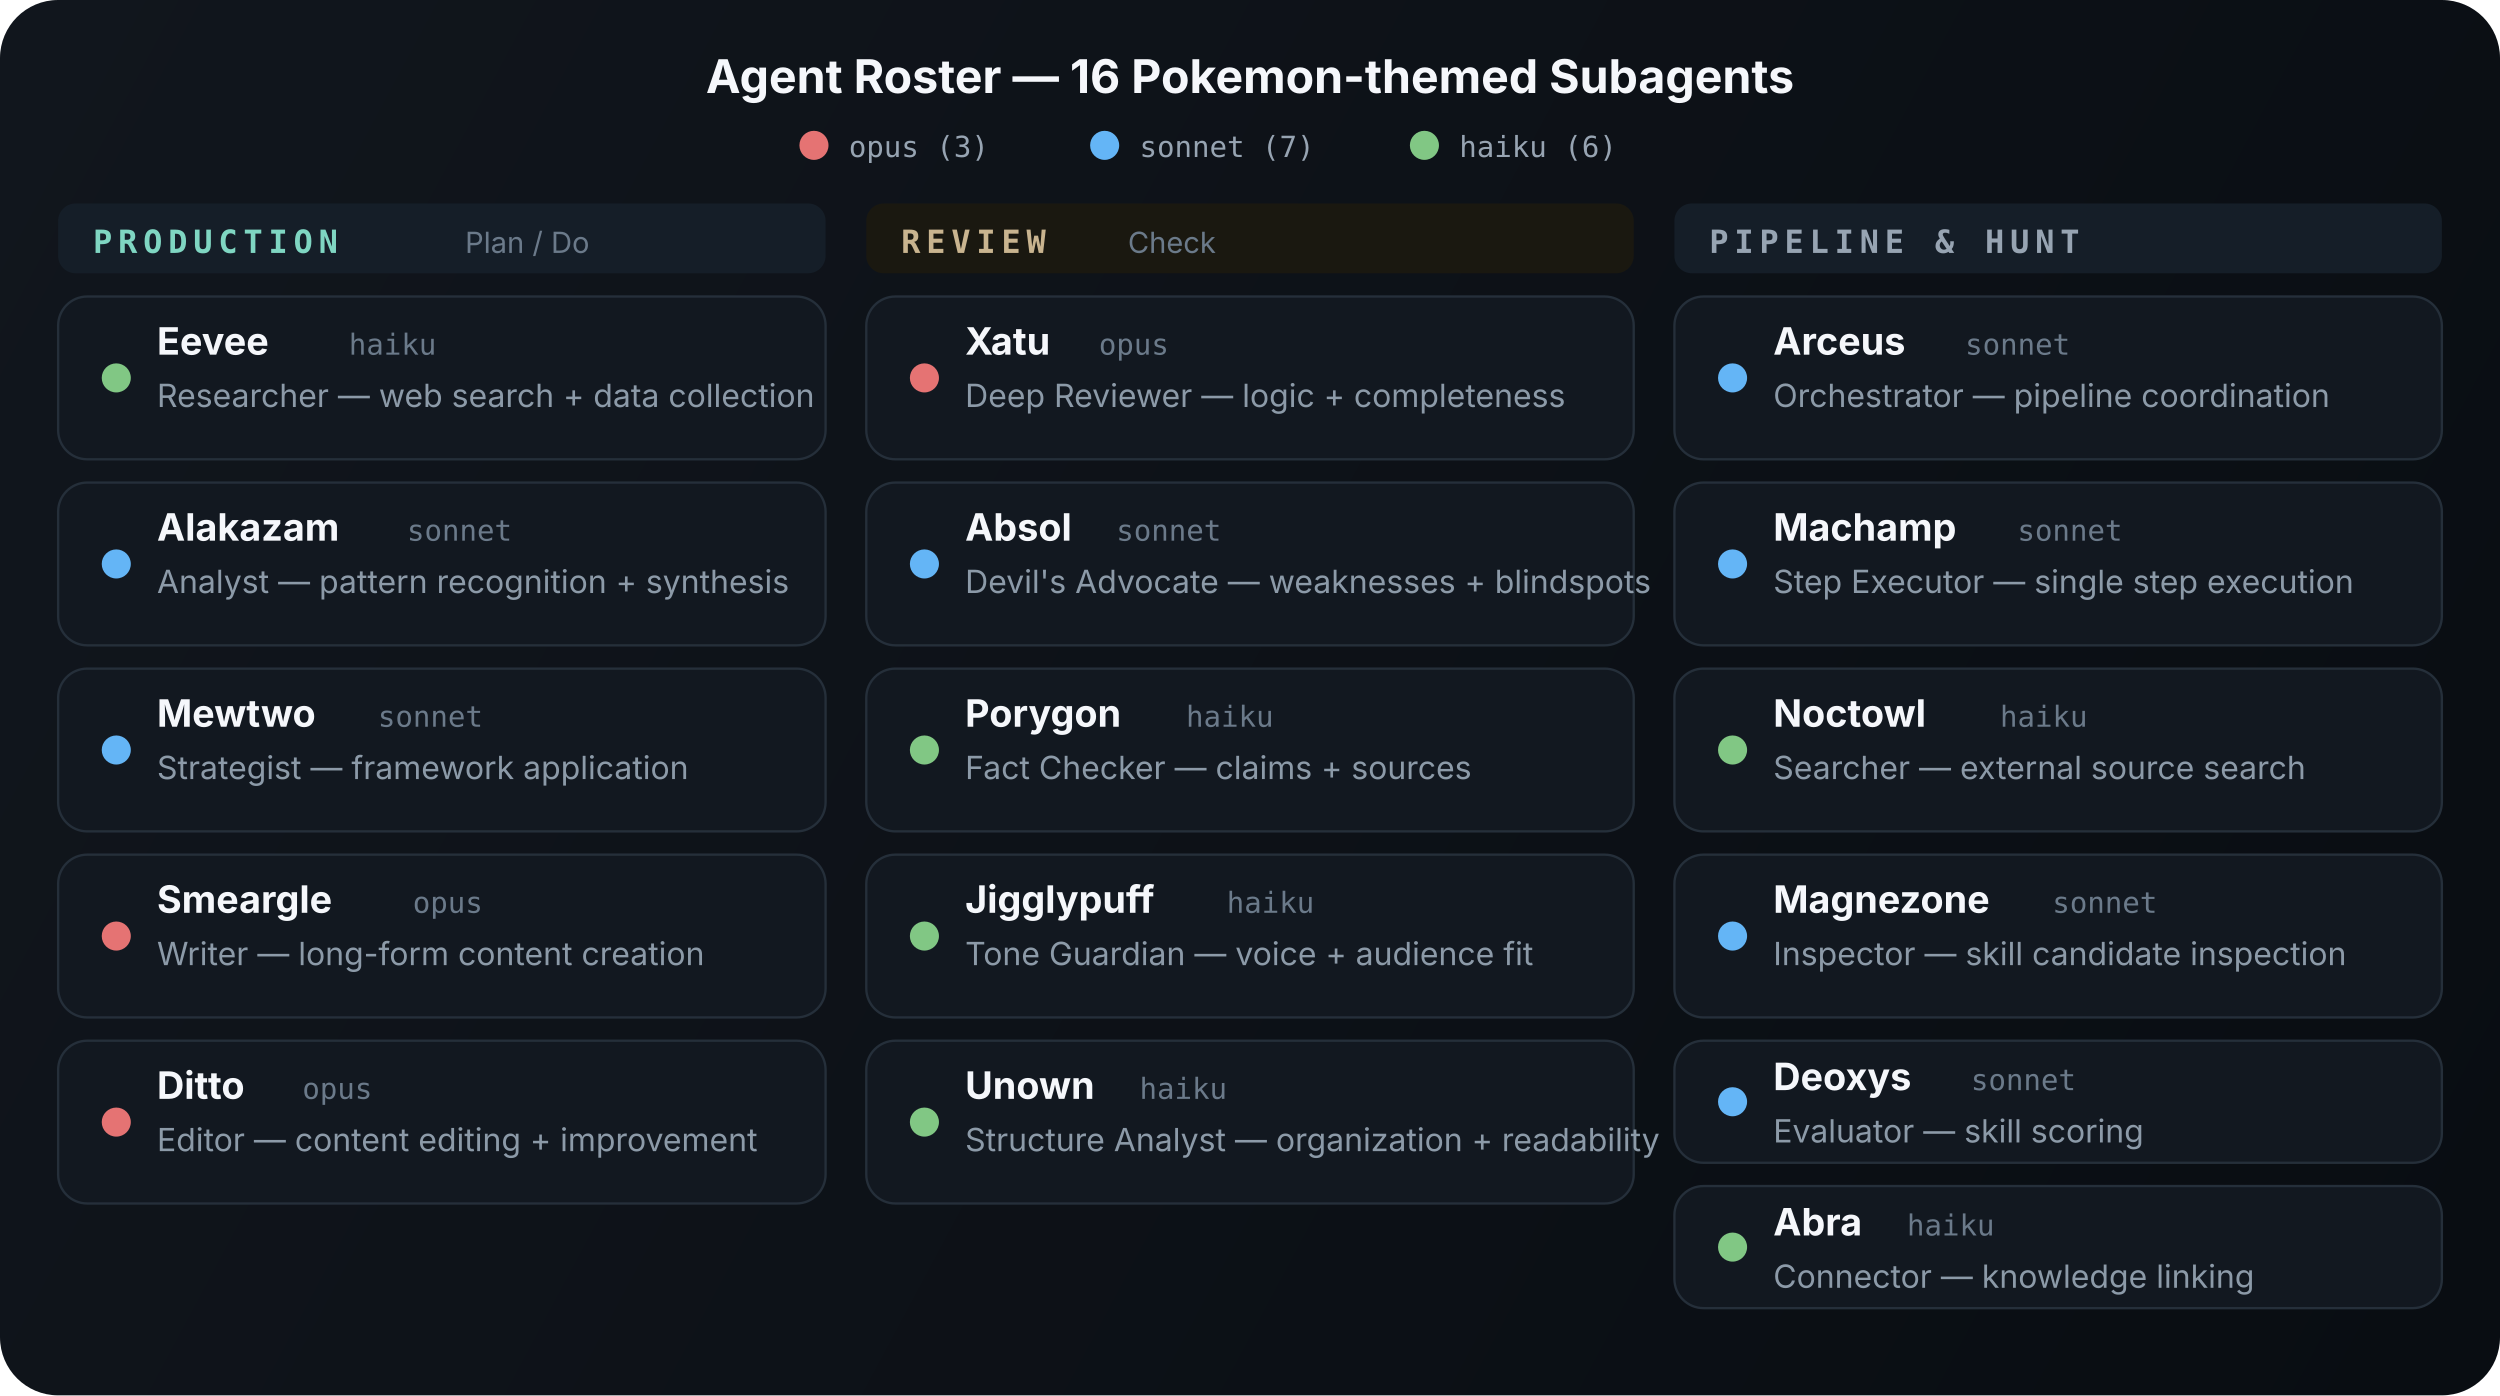
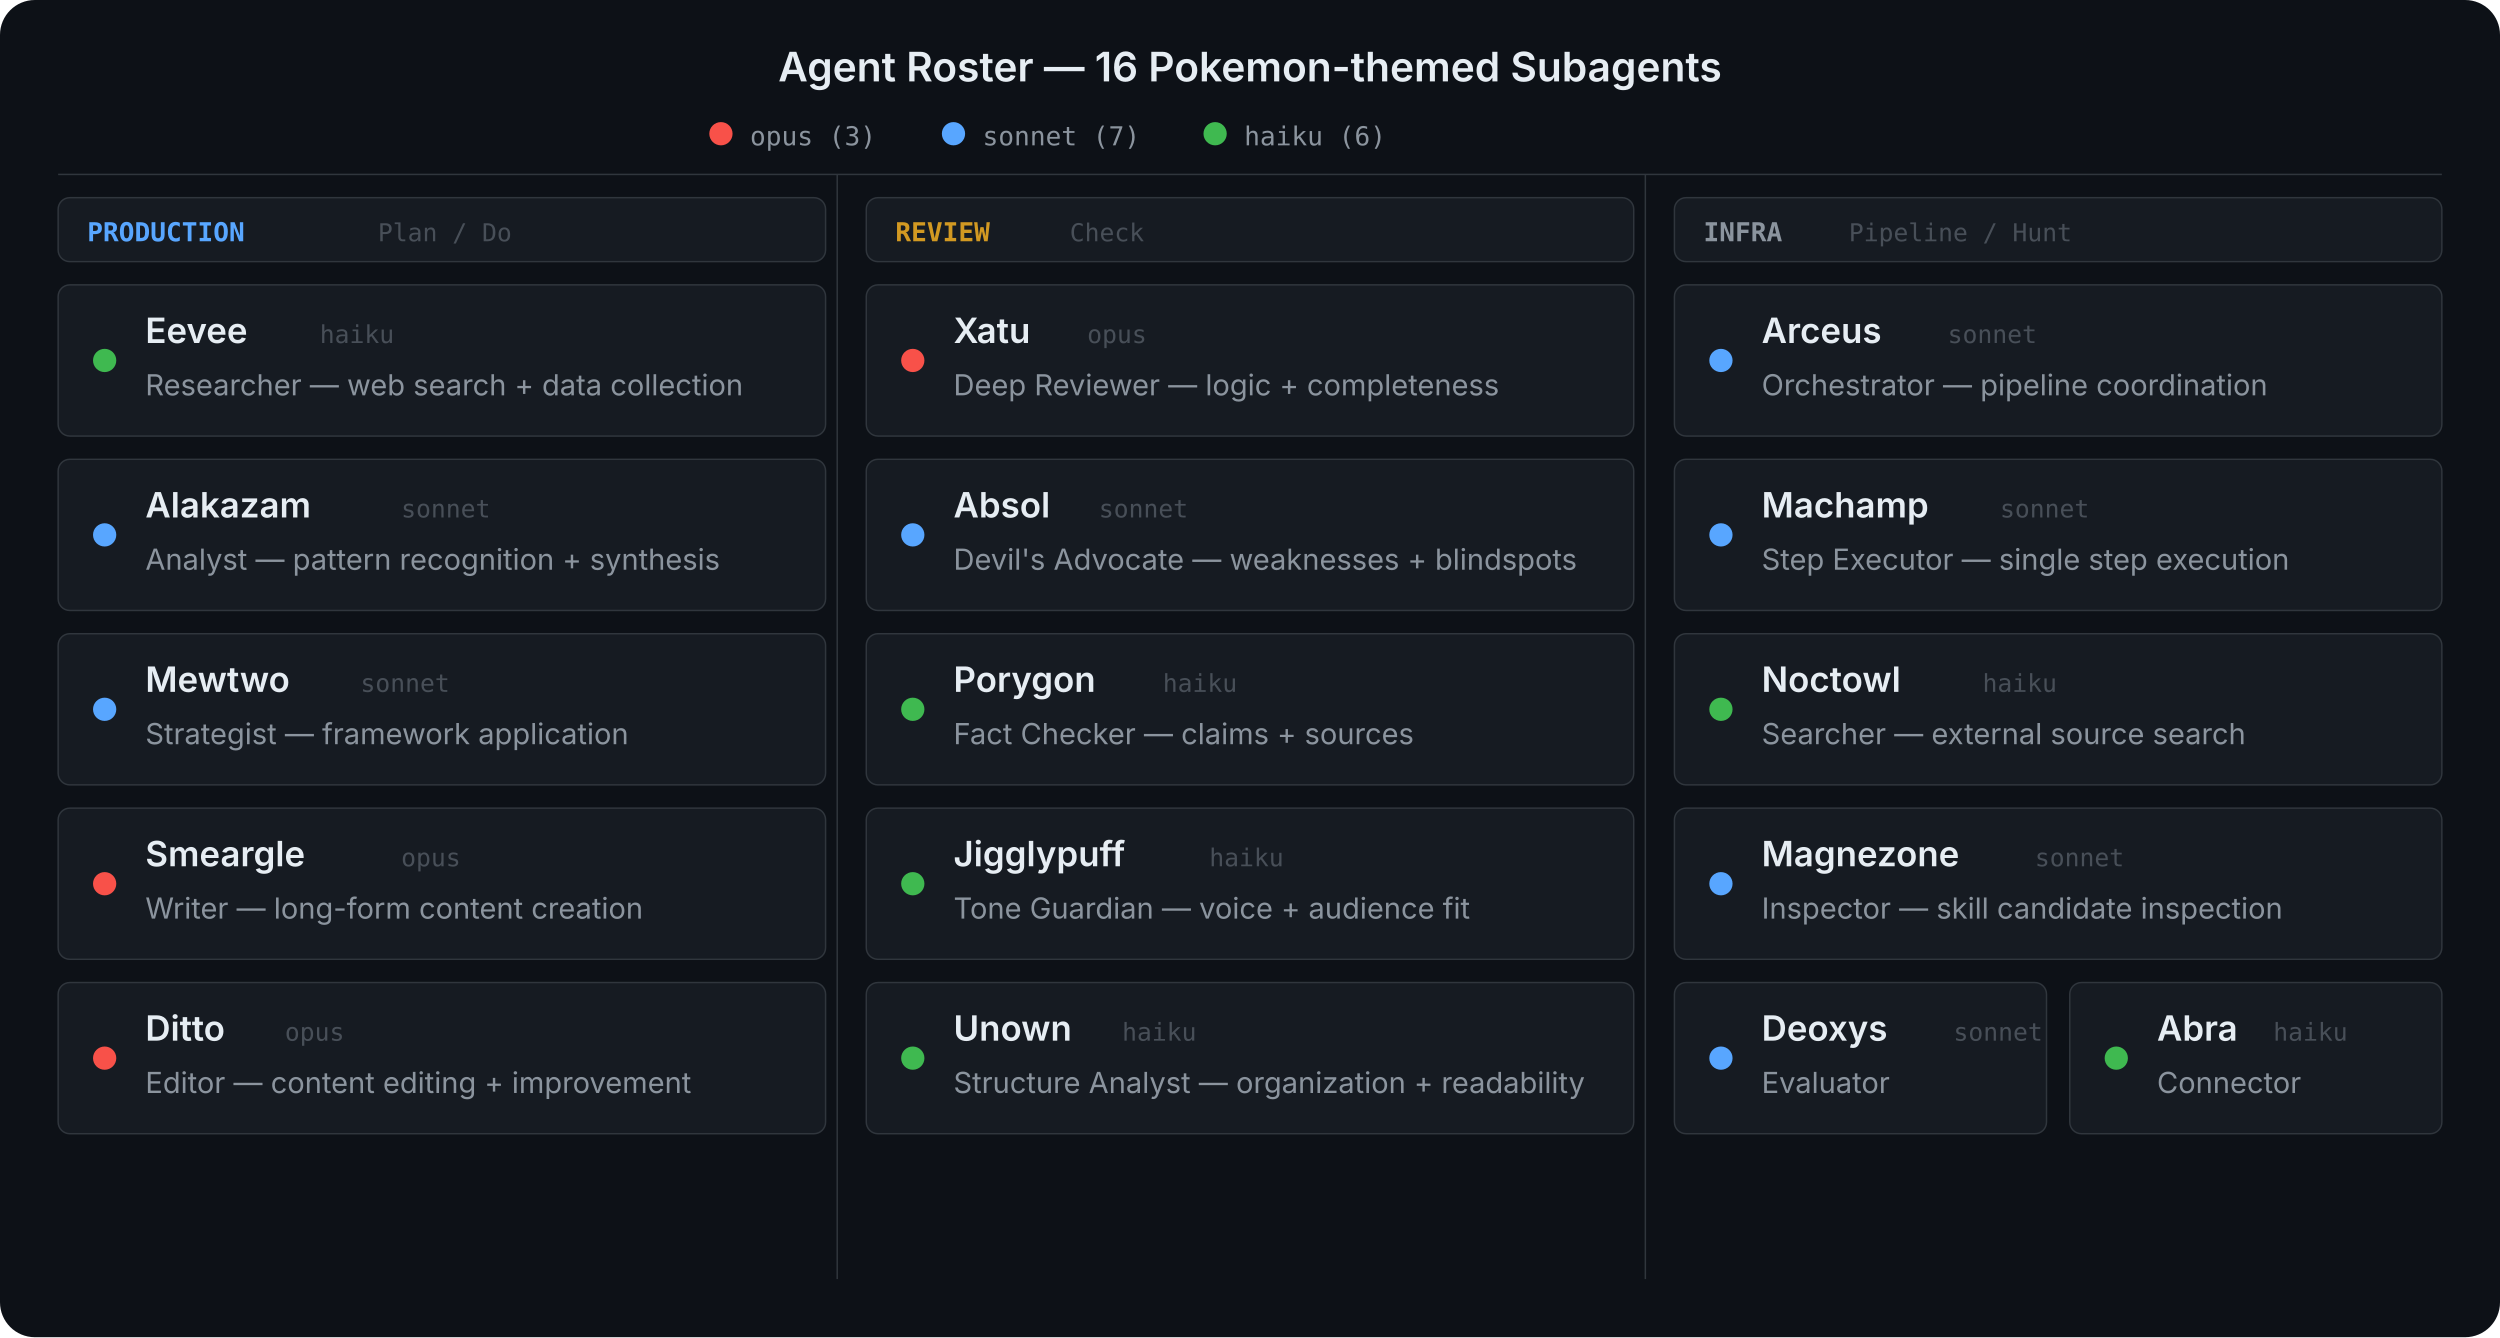
- <svg xmlns="http://www.w3.org/2000/svg" viewBox="0 0 860 480" fill="none" role="img" aria-labelledby="ar-title ar-desc">
-   <defs>
-     <linearGradient id="ar-bg" x1="0" y1="0" x2="860" y2="460" gradientUnits="userSpaceOnUse">
-       <stop stop-color="#11161d" />
-       <stop offset="1" stop-color="#090d12" />
-     </linearGradient>
-   </defs>
-   <rect width="860" height="480" rx="20" fill="url(#ar-bg)" />
-   <text x="430" y="32" text-anchor="middle" fill="#f5f7fb" font-size="16" font-weight="700" font-family="-apple-system, Segoe UI, sans-serif">Agent Roster — 16 Pokemon-themed Subagents</text>
-   <circle cx="280" cy="50" r="5" fill="#e57373" />
-   <text x="292" y="54" fill="#97a4b2" font-size="10" font-family="IBM Plex Mono, monospace">opus (3)</text>
-   <circle cx="380" cy="50" r="5" fill="#64b5f6" />
-   <text x="392" y="54" fill="#97a4b2" font-size="10" font-family="IBM Plex Mono, monospace">sonnet (7)</text>
-   <circle cx="490" cy="50" r="5" fill="#81c784" />
-   <text x="502" y="54" fill="#97a4b2" font-size="10" font-family="IBM Plex Mono, monospace">haiku (6)</text>
-   <rect x="20" y="70" width="264" height="24" rx="6" fill="#151e28" />
-   <text x="32" y="87" fill="#7fd6c2" font-size="11" letter-spacing="2" font-weight="600" font-family="IBM Plex Mono, monospace">PRODUCTION</text>
-   <text x="160" y="87" fill="#6b7a8a" font-size="10" font-family="-apple-system, sans-serif">Plan / Do</text>
-   <rect x="20" y="102" width="264" height="56" rx="10" fill="#121820" stroke="#252f3a" stroke-width="0.8" />
-   <circle cx="40" cy="130" r="5" fill="#81c784" />
-   <text x="54" y="122" fill="#f5f7fb" font-size="13" font-weight="700" font-family="-apple-system, sans-serif">Eevee</text>
-   <text x="120" y="122" fill="#6b7a8a" font-size="10" font-family="IBM Plex Mono, monospace">haiku</text>
-   <text x="54" y="140" fill="#8c9aa8" font-size="11" font-family="-apple-system, sans-serif">Researcher — web search + data collection</text>
-   <rect x="20" y="166" width="264" height="56" rx="10" fill="#121820" stroke="#252f3a" stroke-width="0.8" />
-   <circle cx="40" cy="194" r="5" fill="#64b5f6" />
-   <text x="54" y="186" fill="#f5f7fb" font-size="13" font-weight="700" font-family="-apple-system, sans-serif">Alakazam</text>
-   <text x="140" y="186" fill="#6b7a8a" font-size="10" font-family="IBM Plex Mono, monospace">sonnet</text>
-   <text x="54" y="204" fill="#8c9aa8" font-size="11" font-family="-apple-system, sans-serif">Analyst — pattern recognition + synthesis</text>
-   <rect x="20" y="230" width="264" height="56" rx="10" fill="#121820" stroke="#252f3a" stroke-width="0.8" />
-   <circle cx="40" cy="258" r="5" fill="#64b5f6" />
-   <text x="54" y="250" fill="#f5f7fb" font-size="13" font-weight="700" font-family="-apple-system, sans-serif">Mewtwo</text>
-   <text x="130" y="250" fill="#6b7a8a" font-size="10" font-family="IBM Plex Mono, monospace">sonnet</text>
-   <text x="54" y="268" fill="#8c9aa8" font-size="11" font-family="-apple-system, sans-serif">Strategist — framework application</text>
-   <rect x="20" y="294" width="264" height="56" rx="10" fill="#121820" stroke="#252f3a" stroke-width="0.8" />
-   <circle cx="40" cy="322" r="5" fill="#e57373" />
-   <text x="54" y="314" fill="#f5f7fb" font-size="13" font-weight="700" font-family="-apple-system, sans-serif">Smeargle</text>
-   <text x="142" y="314" fill="#6b7a8a" font-size="10" font-family="IBM Plex Mono, monospace">opus</text>
-   <text x="54" y="332" fill="#8c9aa8" font-size="11" font-family="-apple-system, sans-serif">Writer — long-form content creation</text>
-   <rect x="20" y="358" width="264" height="56" rx="10" fill="#121820" stroke="#252f3a" stroke-width="0.8" />
-   <circle cx="40" cy="386" r="5" fill="#e57373" />
-   <text x="54" y="378" fill="#f5f7fb" font-size="13" font-weight="700" font-family="-apple-system, sans-serif">Ditto</text>
-   <text x="104" y="378" fill="#6b7a8a" font-size="10" font-family="IBM Plex Mono, monospace">opus</text>
-   <text x="54" y="396" fill="#8c9aa8" font-size="11" font-family="-apple-system, sans-serif">Editor — content editing + improvement</text>
-   <rect x="298" y="70" width="264" height="24" rx="6" fill="#1a1810" />
-   <text x="310" y="87" fill="#c9b48f" font-size="11" letter-spacing="2" font-weight="600" font-family="IBM Plex Mono, monospace">REVIEW</text>
-   <text x="388" y="87" fill="#6b7a8a" font-size="10" font-family="-apple-system, sans-serif">Check</text>
-   <rect x="298" y="102" width="264" height="56" rx="10" fill="#121820" stroke="#252f3a" stroke-width="0.8" />
-   <circle cx="318" cy="130" r="5" fill="#e57373" />
-   <text x="332" y="122" fill="#f5f7fb" font-size="13" font-weight="700" font-family="-apple-system, sans-serif">Xatu</text>
-   <text x="378" y="122" fill="#6b7a8a" font-size="10" font-family="IBM Plex Mono, monospace">opus</text>
-   <text x="332" y="140" fill="#8c9aa8" font-size="11" font-family="-apple-system, sans-serif">Deep Reviewer — logic + completeness</text>
-   <rect x="298" y="166" width="264" height="56" rx="10" fill="#121820" stroke="#252f3a" stroke-width="0.8" />
-   <circle cx="318" cy="194" r="5" fill="#64b5f6" />
-   <text x="332" y="186" fill="#f5f7fb" font-size="13" font-weight="700" font-family="-apple-system, sans-serif">Absol</text>
-   <text x="384" y="186" fill="#6b7a8a" font-size="10" font-family="IBM Plex Mono, monospace">sonnet</text>
-   <text x="332" y="204" fill="#8c9aa8" font-size="11" font-family="-apple-system, sans-serif">Devil's Advocate — weaknesses + blindspots</text>
-   <rect x="298" y="230" width="264" height="56" rx="10" fill="#121820" stroke="#252f3a" stroke-width="0.8" />
-   <circle cx="318" cy="258" r="5" fill="#81c784" />
-   <text x="332" y="250" fill="#f5f7fb" font-size="13" font-weight="700" font-family="-apple-system, sans-serif">Porygon</text>
-   <text x="408" y="250" fill="#6b7a8a" font-size="10" font-family="IBM Plex Mono, monospace">haiku</text>
-   <text x="332" y="268" fill="#8c9aa8" font-size="11" font-family="-apple-system, sans-serif">Fact Checker — claims + sources</text>
-   <rect x="298" y="294" width="264" height="56" rx="10" fill="#121820" stroke="#252f3a" stroke-width="0.8" />
-   <circle cx="318" cy="322" r="5" fill="#81c784" />
-   <text x="332" y="314" fill="#f5f7fb" font-size="13" font-weight="700" font-family="-apple-system, sans-serif">Jigglypuff</text>
-   <text x="422" y="314" fill="#6b7a8a" font-size="10" font-family="IBM Plex Mono, monospace">haiku</text>
-   <text x="332" y="332" fill="#8c9aa8" font-size="11" font-family="-apple-system, sans-serif">Tone Guardian — voice + audience fit</text>
-   <rect x="298" y="358" width="264" height="56" rx="10" fill="#121820" stroke="#252f3a" stroke-width="0.8" />
-   <circle cx="318" cy="386" r="5" fill="#81c784" />
-   <text x="332" y="378" fill="#f5f7fb" font-size="13" font-weight="700" font-family="-apple-system, sans-serif">Unown</text>
-   <text x="392" y="378" fill="#6b7a8a" font-size="10" font-family="IBM Plex Mono, monospace">haiku</text>
-   <text x="332" y="396" fill="#8c9aa8" font-size="11" font-family="-apple-system, sans-serif">Structure Analyst — organization + readability</text>
-   <rect x="576" y="70" width="264" height="24" rx="6" fill="#151e28" />
-   <text x="588" y="87" fill="#97a4b2" font-size="11" letter-spacing="2" font-weight="600" font-family="IBM Plex Mono, monospace">PIPELINE &amp; HUNT</text>
-   <rect x="576" y="102" width="264" height="56" rx="10" fill="#121820" stroke="#252f3a" stroke-width="0.8" />
-   <circle cx="596" cy="130" r="5" fill="#64b5f6" />
-   <text x="610" y="122" fill="#f5f7fb" font-size="13" font-weight="700" font-family="-apple-system, sans-serif">Arceus</text>
-   <text x="676" y="122" fill="#6b7a8a" font-size="10" font-family="IBM Plex Mono, monospace">sonnet</text>
-   <text x="610" y="140" fill="#8c9aa8" font-size="11" font-family="-apple-system, sans-serif">Orchestrator — pipeline coordination</text>
-   <rect x="576" y="166" width="264" height="56" rx="10" fill="#121820" stroke="#252f3a" stroke-width="0.8" />
-   <circle cx="596" cy="194" r="5" fill="#64b5f6" />
-   <text x="610" y="186" fill="#f5f7fb" font-size="13" font-weight="700" font-family="-apple-system, sans-serif">Machamp</text>
-   <text x="694" y="186" fill="#6b7a8a" font-size="10" font-family="IBM Plex Mono, monospace">sonnet</text>
-   <text x="610" y="204" fill="#8c9aa8" font-size="11" font-family="-apple-system, sans-serif">Step Executor — single step execution</text>
-   <rect x="576" y="230" width="264" height="56" rx="10" fill="#121820" stroke="#252f3a" stroke-width="0.8" />
-   <circle cx="596" cy="258" r="5" fill="#81c784" />
-   <text x="610" y="250" fill="#f5f7fb" font-size="13" font-weight="700" font-family="-apple-system, sans-serif">Noctowl</text>
-   <text x="688" y="250" fill="#6b7a8a" font-size="10" font-family="IBM Plex Mono, monospace">haiku</text>
-   <text x="610" y="268" fill="#8c9aa8" font-size="11" font-family="-apple-system, sans-serif">Searcher — external source search</text>
-   <rect x="576" y="294" width="264" height="56" rx="10" fill="#121820" stroke="#252f3a" stroke-width="0.8" />
-   <circle cx="596" cy="322" r="5" fill="#64b5f6" />
-   <text x="610" y="314" fill="#f5f7fb" font-size="13" font-weight="700" font-family="-apple-system, sans-serif">Magnezone</text>
-   <text x="706" y="314" fill="#6b7a8a" font-size="10" font-family="IBM Plex Mono, monospace">sonnet</text>
-   <text x="610" y="332" fill="#8c9aa8" font-size="11" font-family="-apple-system, sans-serif">Inspector — skill candidate inspection</text>
-   <rect x="576" y="358" width="264" height="42" rx="10" fill="#121820" stroke="#252f3a" stroke-width="0.8" />
-   <circle cx="596" cy="379" r="5" fill="#64b5f6" />
-   <text x="610" y="375" fill="#f5f7fb" font-size="13" font-weight="700" font-family="-apple-system, sans-serif">Deoxys</text>
-   <text x="678" y="375" fill="#6b7a8a" font-size="10" font-family="IBM Plex Mono, monospace">sonnet</text>
-   <text x="610" y="393" fill="#8c9aa8" font-size="11" font-family="-apple-system, sans-serif">Evaluator — skill scoring</text>
-   <rect x="576" y="408" width="264" height="42" rx="10" fill="#121820" stroke="#252f3a" stroke-width="0.8" />
-   <circle cx="596" cy="429" r="5" fill="#81c784" />
-   <text x="610" y="425" fill="#f5f7fb" font-size="13" font-weight="700" font-family="-apple-system, sans-serif">Abra</text>
-   <text x="656" y="425" fill="#6b7a8a" font-size="10" font-family="IBM Plex Mono, monospace">haiku</text>
-   <text x="610" y="443" fill="#8c9aa8" font-size="11" font-family="-apple-system, sans-serif">Connector — knowledge linking</text>
+ <svg xmlns="http://www.w3.org/2000/svg" viewBox="0 0 860 460" fill="none" role="img" aria-labelledby="ar-title ar-desc">
+   <rect width="860" height="460" rx="12" fill="#0d1117" />
+   <text x="430" y="28" text-anchor="middle" fill="#e6edf3" font-size="14" font-weight="600" font-family="-apple-system, BlinkMacSystemFont, Segoe UI, sans-serif">Agent Roster — 16 Pokemon-themed Subagents</text>
+   <circle cx="248" cy="46" r="4" fill="#f85149" />
+   <text x="258" y="50" fill="#8b949e" font-size="9" font-family="SF Mono, Consolas, monospace">opus (3)</text>
+   <circle cx="328" cy="46" r="4" fill="#58a6ff" />
+   <text x="338" y="50" fill="#8b949e" font-size="9" font-family="SF Mono, Consolas, monospace">sonnet (7)</text>
+   <circle cx="418" cy="46" r="4" fill="#3fb950" />
+   <text x="428" y="50" fill="#8b949e" font-size="9" font-family="SF Mono, Consolas, monospace">haiku (6)</text>
+   <line x1="20" y1="60" x2="840" y2="60" stroke="#30363d" stroke-width="0.5" />
+   <rect x="20" y="68" width="264" height="22" rx="4" fill="#161b22" stroke="#30363d" stroke-width="0.5" />
+   <text x="30" y="83" fill="#58a6ff" font-size="9" font-weight="600" font-family="SF Mono, Consolas, monospace">PRODUCTION</text>
+   <text x="130" y="83" fill="#484f58" font-size="8.5" font-family="SF Mono, Consolas, monospace">Plan / Do</text>
+   <rect x="20" y="98" width="264" height="52" rx="4" fill="#161b22" stroke="#30363d" stroke-width="0.5" />
+   <circle cx="36" cy="124" r="4" fill="#3fb950" />
+   <text x="50" y="118" fill="#e6edf3" font-size="12" font-weight="600" font-family="-apple-system, BlinkMacSystemFont, Segoe UI, sans-serif">Eevee</text>
+   <text x="110" y="118" fill="#484f58" font-size="8.5" font-family="SF Mono, Consolas, monospace">haiku</text>
+   <text x="50" y="136" fill="#8b949e" font-size="10" font-family="-apple-system, BlinkMacSystemFont, Segoe UI, sans-serif">Researcher — web search + data collection</text>
+   <rect x="20" y="158" width="264" height="52" rx="4" fill="#161b22" stroke="#30363d" stroke-width="0.5" />
+   <circle cx="36" cy="184" r="4" fill="#58a6ff" />
+   <text x="50" y="178" fill="#e6edf3" font-size="12" font-weight="600" font-family="-apple-system, BlinkMacSystemFont, Segoe UI, sans-serif">Alakazam</text>
+   <text x="138" y="178" fill="#484f58" font-size="8.5" font-family="SF Mono, Consolas, monospace">sonnet</text>
+   <text x="50" y="196" fill="#8b949e" font-size="10" font-family="-apple-system, BlinkMacSystemFont, Segoe UI, sans-serif">Analyst — pattern recognition + synthesis</text>
+   <rect x="20" y="218" width="264" height="52" rx="4" fill="#161b22" stroke="#30363d" stroke-width="0.5" />
+   <circle cx="36" cy="244" r="4" fill="#58a6ff" />
+   <text x="50" y="238" fill="#e6edf3" font-size="12" font-weight="600" font-family="-apple-system, BlinkMacSystemFont, Segoe UI, sans-serif">Mewtwo</text>
+   <text x="124" y="238" fill="#484f58" font-size="8.5" font-family="SF Mono, Consolas, monospace">sonnet</text>
+   <text x="50" y="256" fill="#8b949e" font-size="10" font-family="-apple-system, BlinkMacSystemFont, Segoe UI, sans-serif">Strategist — framework application</text>
+   <rect x="20" y="278" width="264" height="52" rx="4" fill="#161b22" stroke="#30363d" stroke-width="0.5" />
+   <circle cx="36" cy="304" r="4" fill="#f85149" />
+   <text x="50" y="298" fill="#e6edf3" font-size="12" font-weight="600" font-family="-apple-system, BlinkMacSystemFont, Segoe UI, sans-serif">Smeargle</text>
+   <text x="138" y="298" fill="#484f58" font-size="8.5" font-family="SF Mono, Consolas, monospace">opus</text>
+   <text x="50" y="316" fill="#8b949e" font-size="10" font-family="-apple-system, BlinkMacSystemFont, Segoe UI, sans-serif">Writer — long-form content creation</text>
+   <rect x="20" y="338" width="264" height="52" rx="4" fill="#161b22" stroke="#30363d" stroke-width="0.5" />
+   <circle cx="36" cy="364" r="4" fill="#f85149" />
+   <text x="50" y="358" fill="#e6edf3" font-size="12" font-weight="600" font-family="-apple-system, BlinkMacSystemFont, Segoe UI, sans-serif">Ditto</text>
+   <text x="98" y="358" fill="#484f58" font-size="8.5" font-family="SF Mono, Consolas, monospace">opus</text>
+   <text x="50" y="376" fill="#8b949e" font-size="10" font-family="-apple-system, BlinkMacSystemFont, Segoe UI, sans-serif">Editor — content editing + improvement</text>
+   <rect x="298" y="68" width="264" height="22" rx="4" fill="#161b22" stroke="#30363d" stroke-width="0.5" />
+   <text x="308" y="83" fill="#d29922" font-size="9" font-weight="600" font-family="SF Mono, Consolas, monospace">REVIEW</text>
+   <text x="368" y="83" fill="#484f58" font-size="8.5" font-family="SF Mono, Consolas, monospace">Check</text>
+   <rect x="298" y="98" width="264" height="52" rx="4" fill="#161b22" stroke="#30363d" stroke-width="0.5" />
+   <circle cx="314" cy="124" r="4" fill="#f85149" />
+   <text x="328" y="118" fill="#e6edf3" font-size="12" font-weight="600" font-family="-apple-system, BlinkMacSystemFont, Segoe UI, sans-serif">Xatu</text>
+   <text x="374" y="118" fill="#484f58" font-size="8.5" font-family="SF Mono, Consolas, monospace">opus</text>
+   <text x="328" y="136" fill="#8b949e" font-size="10" font-family="-apple-system, BlinkMacSystemFont, Segoe UI, sans-serif">Deep Reviewer — logic + completeness</text>
+   <rect x="298" y="158" width="264" height="52" rx="4" fill="#161b22" stroke="#30363d" stroke-width="0.5" />
+   <circle cx="314" cy="184" r="4" fill="#58a6ff" />
+   <text x="328" y="178" fill="#e6edf3" font-size="12" font-weight="600" font-family="-apple-system, BlinkMacSystemFont, Segoe UI, sans-serif">Absol</text>
+   <text x="378" y="178" fill="#484f58" font-size="8.5" font-family="SF Mono, Consolas, monospace">sonnet</text>
+   <text x="328" y="196" fill="#8b949e" font-size="10" font-family="-apple-system, BlinkMacSystemFont, Segoe UI, sans-serif">Devil's Advocate — weaknesses + blindspots</text>
+   <rect x="298" y="218" width="264" height="52" rx="4" fill="#161b22" stroke="#30363d" stroke-width="0.5" />
+   <circle cx="314" cy="244" r="4" fill="#3fb950" />
+   <text x="328" y="238" fill="#e6edf3" font-size="12" font-weight="600" font-family="-apple-system, BlinkMacSystemFont, Segoe UI, sans-serif">Porygon</text>
+   <text x="400" y="238" fill="#484f58" font-size="8.5" font-family="SF Mono, Consolas, monospace">haiku</text>
+   <text x="328" y="256" fill="#8b949e" font-size="10" font-family="-apple-system, BlinkMacSystemFont, Segoe UI, sans-serif">Fact Checker — claims + sources</text>
+   <rect x="298" y="278" width="264" height="52" rx="4" fill="#161b22" stroke="#30363d" stroke-width="0.5" />
+   <circle cx="314" cy="304" r="4" fill="#3fb950" />
+   <text x="328" y="298" fill="#e6edf3" font-size="12" font-weight="600" font-family="-apple-system, BlinkMacSystemFont, Segoe UI, sans-serif">Jigglypuff</text>
+   <text x="416" y="298" fill="#484f58" font-size="8.5" font-family="SF Mono, Consolas, monospace">haiku</text>
+   <text x="328" y="316" fill="#8b949e" font-size="10" font-family="-apple-system, BlinkMacSystemFont, Segoe UI, sans-serif">Tone Guardian — voice + audience fit</text>
+   <rect x="298" y="338" width="264" height="52" rx="4" fill="#161b22" stroke="#30363d" stroke-width="0.5" />
+   <circle cx="314" cy="364" r="4" fill="#3fb950" />
+   <text x="328" y="358" fill="#e6edf3" font-size="12" font-weight="600" font-family="-apple-system, BlinkMacSystemFont, Segoe UI, sans-serif">Unown</text>
+   <text x="386" y="358" fill="#484f58" font-size="8.5" font-family="SF Mono, Consolas, monospace">haiku</text>
+   <text x="328" y="376" fill="#8b949e" font-size="10" font-family="-apple-system, BlinkMacSystemFont, Segoe UI, sans-serif">Structure Analyst — organization + readability</text>
+   <rect x="576" y="68" width="264" height="22" rx="4" fill="#161b22" stroke="#30363d" stroke-width="0.5" />
+   <text x="586" y="83" fill="#8b949e" font-size="9" font-weight="600" font-family="SF Mono, Consolas, monospace">INFRA</text>
+   <text x="636" y="83" fill="#484f58" font-size="8.5" font-family="SF Mono, Consolas, monospace">Pipeline / Hunt</text>
+   <rect x="576" y="98" width="264" height="52" rx="4" fill="#161b22" stroke="#30363d" stroke-width="0.5" />
+   <circle cx="592" cy="124" r="4" fill="#58a6ff" />
+   <text x="606" y="118" fill="#e6edf3" font-size="12" font-weight="600" font-family="-apple-system, BlinkMacSystemFont, Segoe UI, sans-serif">Arceus</text>
+   <text x="670" y="118" fill="#484f58" font-size="8.5" font-family="SF Mono, Consolas, monospace">sonnet</text>
+   <text x="606" y="136" fill="#8b949e" font-size="10" font-family="-apple-system, BlinkMacSystemFont, Segoe UI, sans-serif">Orchestrator — pipeline coordination</text>
+   <rect x="576" y="158" width="264" height="52" rx="4" fill="#161b22" stroke="#30363d" stroke-width="0.5" />
+   <circle cx="592" cy="184" r="4" fill="#58a6ff" />
+   <text x="606" y="178" fill="#e6edf3" font-size="12" font-weight="600" font-family="-apple-system, BlinkMacSystemFont, Segoe UI, sans-serif">Machamp</text>
+   <text x="688" y="178" fill="#484f58" font-size="8.5" font-family="SF Mono, Consolas, monospace">sonnet</text>
+   <text x="606" y="196" fill="#8b949e" font-size="10" font-family="-apple-system, BlinkMacSystemFont, Segoe UI, sans-serif">Step Executor — single step execution</text>
+   <rect x="576" y="218" width="264" height="52" rx="4" fill="#161b22" stroke="#30363d" stroke-width="0.5" />
+   <circle cx="592" cy="244" r="4" fill="#3fb950" />
+   <text x="606" y="238" fill="#e6edf3" font-size="12" font-weight="600" font-family="-apple-system, BlinkMacSystemFont, Segoe UI, sans-serif">Noctowl</text>
+   <text x="682" y="238" fill="#484f58" font-size="8.5" font-family="SF Mono, Consolas, monospace">haiku</text>
+   <text x="606" y="256" fill="#8b949e" font-size="10" font-family="-apple-system, BlinkMacSystemFont, Segoe UI, sans-serif">Searcher — external source search</text>
+   <rect x="576" y="278" width="264" height="52" rx="4" fill="#161b22" stroke="#30363d" stroke-width="0.5" />
+   <circle cx="592" cy="304" r="4" fill="#58a6ff" />
+   <text x="606" y="298" fill="#e6edf3" font-size="12" font-weight="600" font-family="-apple-system, BlinkMacSystemFont, Segoe UI, sans-serif">Magnezone</text>
+   <text x="700" y="298" fill="#484f58" font-size="8.5" font-family="SF Mono, Consolas, monospace">sonnet</text>
+   <text x="606" y="316" fill="#8b949e" font-size="10" font-family="-apple-system, BlinkMacSystemFont, Segoe UI, sans-serif">Inspector — skill candidate inspection</text>
+   <rect x="576" y="338" width="128" height="52" rx="4" fill="#161b22" stroke="#30363d" stroke-width="0.5" />
+   <circle cx="592" cy="364" r="4" fill="#58a6ff" />
+   <text x="606" y="358" fill="#e6edf3" font-size="12" font-weight="600" font-family="-apple-system, BlinkMacSystemFont, Segoe UI, sans-serif">Deoxys</text>
+   <text x="672" y="358" fill="#484f58" font-size="8.5" font-family="SF Mono, Consolas, monospace">sonnet</text>
+   <text x="606" y="376" fill="#8b949e" font-size="10" font-family="-apple-system, BlinkMacSystemFont, Segoe UI, sans-serif">Evaluator</text>
+   <rect x="712" y="338" width="128" height="52" rx="4" fill="#161b22" stroke="#30363d" stroke-width="0.5" />
+   <circle cx="728" cy="364" r="4" fill="#3fb950" />
+   <text x="742" y="358" fill="#e6edf3" font-size="12" font-weight="600" font-family="-apple-system, BlinkMacSystemFont, Segoe UI, sans-serif">Abra</text>
+   <text x="782" y="358" fill="#484f58" font-size="8.5" font-family="SF Mono, Consolas, monospace">haiku</text>
+   <text x="742" y="376" fill="#8b949e" font-size="10" font-family="-apple-system, BlinkMacSystemFont, Segoe UI, sans-serif">Connector</text>
+   <line x1="288" y1="60" x2="288" y2="440" stroke="#30363d" stroke-width="0.5" />
+   <line x1="566" y1="60" x2="566" y2="440" stroke="#30363d" stroke-width="0.5" />
</svg>
